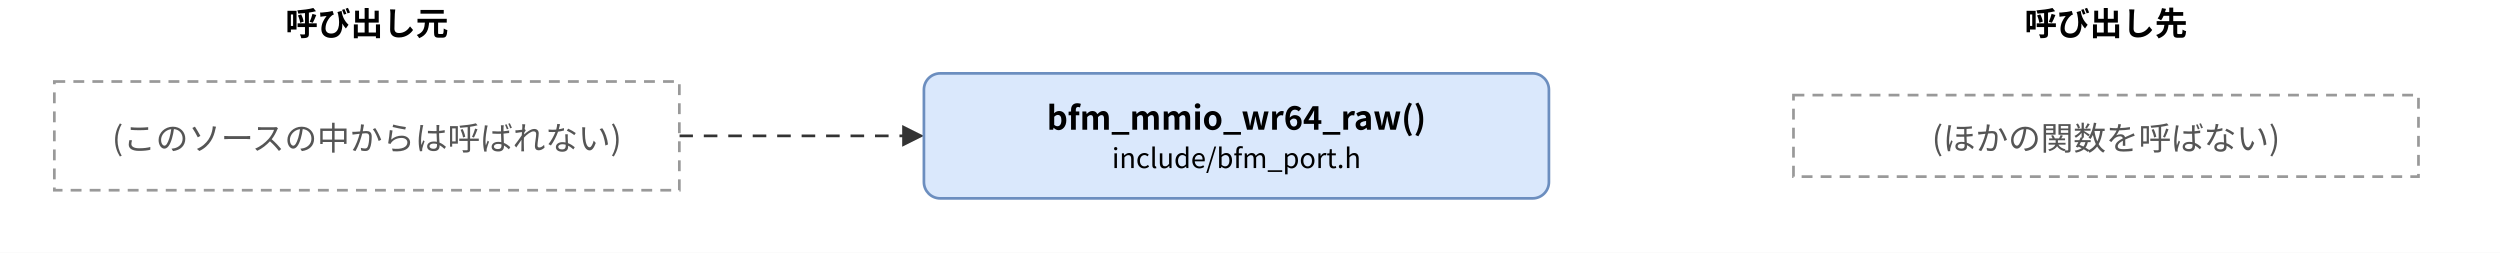
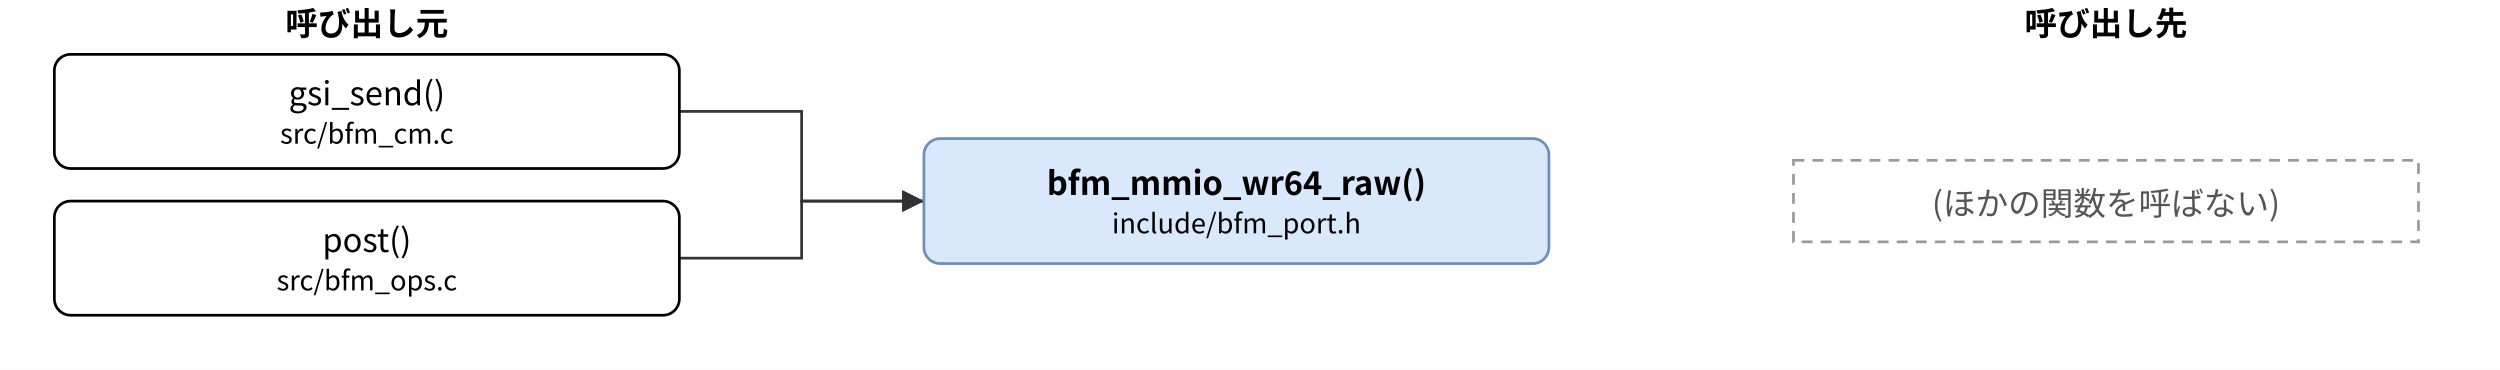
- <svg xmlns="http://www.w3.org/2000/svg" version="1.1" width="920" height="93" viewBox="0 0 920 93" font-family="Noto Sans CJK JP, Meiryo, sans-serif" content="&lt;mxfile host=&quot;bfmem-gen&quot; type=&quot;device&quot;&gt;&lt;diagram id=&quot;dcc0abd51c155430a1de&quot; name=&quot;bfm_mmio_wr64_raw 関係&quot;&gt;&lt;mxGraphModel dx=&quot;800&quot; dy=&quot;600&quot; grid=&quot;0&quot; gridSize=&quot;10&quot; guides=&quot;1&quot; tooltips=&quot;1&quot; connect=&quot;1&quot; arrows=&quot;1&quot; fold=&quot;1&quot; page=&quot;0&quot; pageScale=&quot;1&quot; math=&quot;0&quot; shadow=&quot;0&quot;&gt;&lt;root&gt;&lt;mxCell id=&quot;0&quot;/&gt;&lt;mxCell id=&quot;1&quot; parent=&quot;0&quot;/&gt;&lt;mxCell id=&quot;c&quot; value=&quot;bfm_mmio_wr64_raw()&amp;lt;br&amp;gt;&amp;lt;font style=&amp;quot;font-size:10px&amp;quot;&amp;gt;include/bfm_port.h&amp;lt;/font&amp;gt;&quot; style=&quot;rounded=1;whiteSpace=wrap;html=1;fillColor=#dae8fc;strokeColor=#6c8ebf;fontStyle=1;&quot; vertex=&quot;1&quot; parent=&quot;1&quot;&gt;&lt;mxGeometry x=&quot;340.0&quot; y=&quot;27.0&quot; width=&quot;230.0&quot; height=&quot;46.0&quot; as=&quot;geometry&quot;/&gt;&lt;/mxCell&gt;&lt;mxCell id=&quot;l0&quot; value=&quot;(このソースの中からは呼ばれない)&quot; style=&quot;rounded=0;whiteSpace=wrap;html=1;dashed=1;strokeColor=#999999;fontColor=#555555;dashed=1;&quot; vertex=&quot;1&quot; parent=&quot;1&quot;&gt;&lt;mxGeometry x=&quot;20.0&quot; y=&quot;30.0&quot; width=&quot;230.0&quot; height=&quot;40.0&quot; as=&quot;geometry&quot;/&gt;&lt;/mxCell&gt;&lt;mxCell id=&quot;r0&quot; value=&quot;(ほかの関数を呼ばない)&quot; style=&quot;rounded=0;whiteSpace=wrap;html=1;dashed=1;strokeColor=#999999;fontColor=#555555;dashed=1;&quot; vertex=&quot;1&quot; parent=&quot;1&quot;&gt;&lt;mxGeometry x=&quot;660.0&quot; y=&quot;35.0&quot; width=&quot;230.0&quot; height=&quot;30.0&quot; as=&quot;geometry&quot;/&gt;&lt;/mxCell&gt;&lt;mxCell id=&quot;e0&quot; value=&quot;&quot; style=&quot;edgeStyle=none;html=1;rounded=0;endArrow=block;endFill=1;exitX=1;exitY=0.5;exitDx=0;exitDy=0;exitPerimeter=0;entryX=0;entryY=0.5;entryDx=0;entryDy=0;entryPerimeter=0;dashed=1;&quot; edge=&quot;1&quot; parent=&quot;1&quot; source=&quot;l0&quot; target=&quot;c&quot;&gt;&lt;mxGeometry relative=&quot;1&quot; as=&quot;geometry&quot;&gt;&lt;Array as=&quot;points&quot;&gt;&lt;/Array&gt;&lt;/mxGeometry&gt;&lt;/mxCell&gt;&lt;mxCell id=&quot;h0&quot; value=&quot;呼び出し元&quot; style=&quot;text;html=1;align=center;fontStyle=1;&quot; vertex=&quot;1&quot; parent=&quot;1&quot;&gt;&lt;mxGeometry x=&quot;55.0&quot; y=&quot;0&quot; width=&quot;160&quot; height=&quot;18&quot; as=&quot;geometry&quot;/&gt;&lt;/mxCell&gt;&lt;mxCell id=&quot;h1&quot; value=&quot;呼び出し先&quot; style=&quot;text;html=1;align=center;fontStyle=1;&quot; vertex=&quot;1&quot; parent=&quot;1&quot;&gt;&lt;mxGeometry x=&quot;695.0&quot; y=&quot;0&quot; width=&quot;160&quot; height=&quot;18&quot; as=&quot;geometry&quot;/&gt;&lt;/mxCell&gt;&lt;/root&gt;&lt;/mxGraphModel&gt;&lt;/diagram&gt;&lt;/mxfile&gt;">
+ <svg xmlns="http://www.w3.org/2000/svg" version="1.1" width="920" height="136" viewBox="0 0 920 136" font-family="Noto Sans CJK JP, Meiryo, sans-serif" content="&lt;mxfile host=&quot;bfmem-gen&quot; type=&quot;device&quot;&gt;&lt;diagram id=&quot;dcc0abd51c155430a1de&quot; name=&quot;bfm_mmio_wr64_raw 関係&quot;&gt;&lt;mxGraphModel dx=&quot;800&quot; dy=&quot;600&quot; grid=&quot;0&quot; gridSize=&quot;10&quot; guides=&quot;1&quot; tooltips=&quot;1&quot; connect=&quot;1&quot; arrows=&quot;1&quot; fold=&quot;1&quot; page=&quot;0&quot; pageScale=&quot;1&quot; math=&quot;0&quot; shadow=&quot;0&quot;&gt;&lt;root&gt;&lt;mxCell id=&quot;0&quot;/&gt;&lt;mxCell id=&quot;1&quot; parent=&quot;0&quot;/&gt;&lt;mxCell id=&quot;c&quot; value=&quot;bfm_mmio_wr64_raw()&amp;lt;br&amp;gt;&amp;lt;font style=&amp;quot;font-size:10px&amp;quot;&amp;gt;include/bfm_port.h&amp;lt;/font&amp;gt;&quot; style=&quot;rounded=1;whiteSpace=wrap;html=1;fillColor=#dae8fc;strokeColor=#6c8ebf;fontStyle=1;&quot; vertex=&quot;1&quot; parent=&quot;1&quot;&gt;&lt;mxGeometry x=&quot;340.0&quot; y=&quot;51.0&quot; width=&quot;230.0&quot; height=&quot;46.0&quot; as=&quot;geometry&quot;/&gt;&lt;/mxCell&gt;&lt;mxCell id=&quot;l0&quot; value=&quot;gsi_send()&amp;lt;br&amp;gt;&amp;lt;font style=&amp;quot;font-size:10px&amp;quot;&amp;gt;src/bfm_cm.c&amp;lt;/font&amp;gt;&quot; style=&quot;rounded=1;whiteSpace=wrap;html=1;&quot; vertex=&quot;1&quot; parent=&quot;1&quot;&gt;&lt;mxGeometry x=&quot;20.0&quot; y=&quot;20.0&quot; width=&quot;230.0&quot; height=&quot;42.0&quot; as=&quot;geometry&quot;/&gt;&lt;/mxCell&gt;&lt;mxCell id=&quot;l1&quot; value=&quot;post()&amp;lt;br&amp;gt;&amp;lt;font style=&amp;quot;font-size:10px&amp;quot;&amp;gt;src/bfm_ops.c&amp;lt;/font&amp;gt;&quot; style=&quot;rounded=1;whiteSpace=wrap;html=1;&quot; vertex=&quot;1&quot; parent=&quot;1&quot;&gt;&lt;mxGeometry x=&quot;20.0&quot; y=&quot;74.0&quot; width=&quot;230.0&quot; height=&quot;42.0&quot; as=&quot;geometry&quot;/&gt;&lt;/mxCell&gt;&lt;mxCell id=&quot;r0&quot; value=&quot;(ほかの関数を呼ばない)&quot; style=&quot;rounded=0;whiteSpace=wrap;html=1;dashed=1;strokeColor=#999999;fontColor=#555555;dashed=1;&quot; vertex=&quot;1&quot; parent=&quot;1&quot;&gt;&lt;mxGeometry x=&quot;660.0&quot; y=&quot;59.0&quot; width=&quot;230.0&quot; height=&quot;30.0&quot; as=&quot;geometry&quot;/&gt;&lt;/mxCell&gt;&lt;mxCell id=&quot;e0&quot; value=&quot;&quot; style=&quot;edgeStyle=none;html=1;rounded=0;endArrow=block;endFill=1;exitX=1;exitY=0.5;exitDx=0;exitDy=0;exitPerimeter=0;entryX=0;entryY=0.5;entryDx=0;entryDy=0;entryPerimeter=0;&quot; edge=&quot;1&quot; parent=&quot;1&quot; source=&quot;l0&quot; target=&quot;c&quot;&gt;&lt;mxGeometry relative=&quot;1&quot; as=&quot;geometry&quot;&gt;&lt;Array as=&quot;points&quot;&gt;&lt;mxPoint x=&quot;295.0&quot; y=&quot;41.0&quot;/&gt;&lt;mxPoint x=&quot;295.0&quot; y=&quot;74.0&quot;/&gt;&lt;/Array&gt;&lt;/mxGeometry&gt;&lt;/mxCell&gt;&lt;mxCell id=&quot;e1&quot; value=&quot;&quot; style=&quot;edgeStyle=none;html=1;rounded=0;endArrow=block;endFill=1;exitX=1;exitY=0.5;exitDx=0;exitDy=0;exitPerimeter=0;entryX=0;entryY=0.5;entryDx=0;entryDy=0;entryPerimeter=0;&quot; edge=&quot;1&quot; parent=&quot;1&quot; source=&quot;l1&quot; target=&quot;c&quot;&gt;&lt;mxGeometry relative=&quot;1&quot; as=&quot;geometry&quot;&gt;&lt;Array as=&quot;points&quot;&gt;&lt;mxPoint x=&quot;295.0&quot; y=&quot;95.0&quot;/&gt;&lt;mxPoint x=&quot;295.0&quot; y=&quot;74.0&quot;/&gt;&lt;/Array&gt;&lt;/mxGeometry&gt;&lt;/mxCell&gt;&lt;mxCell id=&quot;h0&quot; value=&quot;呼び出し元&quot; style=&quot;text;html=1;align=center;fontStyle=1;&quot; vertex=&quot;1&quot; parent=&quot;1&quot;&gt;&lt;mxGeometry x=&quot;55.0&quot; y=&quot;0&quot; width=&quot;160&quot; height=&quot;18&quot; as=&quot;geometry&quot;/&gt;&lt;/mxCell&gt;&lt;mxCell id=&quot;h1&quot; value=&quot;呼び出し先&quot; style=&quot;text;html=1;align=center;fontStyle=1;&quot; vertex=&quot;1&quot; parent=&quot;1&quot;&gt;&lt;mxGeometry x=&quot;695.0&quot; y=&quot;0&quot; width=&quot;160&quot; height=&quot;18&quot; as=&quot;geometry&quot;/&gt;&lt;/mxCell&gt;&lt;/root&gt;&lt;/mxGraphModel&gt;&lt;/diagram&gt;&lt;/mxfile&gt;">
  <defs>
    <marker id="a" viewBox="0 0 10 10" refX="10" refY="5" markerWidth="8" markerHeight="8" orient="auto-start-reverse">
      <path d="M0,0 L10,5 L0,10 z" fill="#333333" />
    </marker>
  </defs>
-   <rect x="0" y="0" width="920" height="93" fill="#ffffff" />
+   <rect x="0" y="0" width="920" height="136" fill="#ffffff" />
  <text x="135.0" y="13" font-size="12" font-weight="bold" text-anchor="middle">呼び出し元</text>
  <text x="775.0" y="13" font-size="12" font-weight="bold" text-anchor="middle">呼び出し先</text>
-   <polyline points="250.0,50.0 340.0,50.0" fill="none" stroke="#333333" stroke-dasharray="5 4" marker-end="url(#a)" />
-   <rect x="340.0" y="27.0" width="230.0" height="46.0" rx="6" fill="#dae8fc" stroke="#6c8ebf" />
-   <text x="455.0" y="42.5" font-size="12" text-anchor="middle" dominant-baseline="central" fill="#000000" font-weight="bold">bfm_mmio_wr64_raw()</text>
-   <text x="455.0" y="57.5" font-size="10" text-anchor="middle" dominant-baseline="central" fill="#000000">include/bfm_port.h</text>
-   <rect x="20.0" y="30.0" width="230.0" height="40.0" fill="#ffffff" stroke="#999999" stroke-dasharray="4 3" />
-   <text x="135.0" y="50.0" font-size="12" text-anchor="middle" dominant-baseline="central" fill="#555555">(このソースの中からは呼ばれない)</text>
-   <rect x="660.0" y="35.0" width="230.0" height="30.0" fill="#ffffff" stroke="#999999" stroke-dasharray="4 3" />
-   <text x="775.0" y="50.0" font-size="12" text-anchor="middle" dominant-baseline="central" fill="#555555">(ほかの関数を呼ばない)</text>
+   <polyline points="250.0,41.0 295.0,41.0 295.0,74.0 340.0,74.0" fill="none" stroke="#333333" marker-end="url(#a)" />
+   <polyline points="250.0,95.0 295.0,95.0 295.0,74.0 340.0,74.0" fill="none" stroke="#333333" marker-end="url(#a)" />
+   <rect x="340.0" y="51.0" width="230.0" height="46.0" rx="6" fill="#dae8fc" stroke="#6c8ebf" />
+   <text x="455.0" y="66.5" font-size="12" text-anchor="middle" dominant-baseline="central" fill="#000000" font-weight="bold">bfm_mmio_wr64_raw()</text>
+   <text x="455.0" y="81.5" font-size="10" text-anchor="middle" dominant-baseline="central" fill="#000000">include/bfm_port.h</text>
+   <rect x="20.0" y="20.0" width="230.0" height="42.0" rx="6" fill="#ffffff" stroke="#000000" />
+   <text x="135.0" y="33.5" font-size="12" text-anchor="middle" dominant-baseline="central" fill="#000000">gsi_send()</text>
+   <text x="135.0" y="48.5" font-size="10" text-anchor="middle" dominant-baseline="central" fill="#000000">src/bfm_cm.c</text>
+   <rect x="20.0" y="74.0" width="230.0" height="42.0" rx="6" fill="#ffffff" stroke="#000000" />
+   <text x="135.0" y="87.5" font-size="12" text-anchor="middle" dominant-baseline="central" fill="#000000">post()</text>
+   <text x="135.0" y="102.5" font-size="10" text-anchor="middle" dominant-baseline="central" fill="#000000">src/bfm_ops.c</text>
+   <rect x="660.0" y="59.0" width="230.0" height="30.0" fill="#ffffff" stroke="#999999" stroke-dasharray="4 3" />
+   <text x="775.0" y="74.0" font-size="12" text-anchor="middle" dominant-baseline="central" fill="#555555">(ほかの関数を呼ばない)</text>
</svg>
